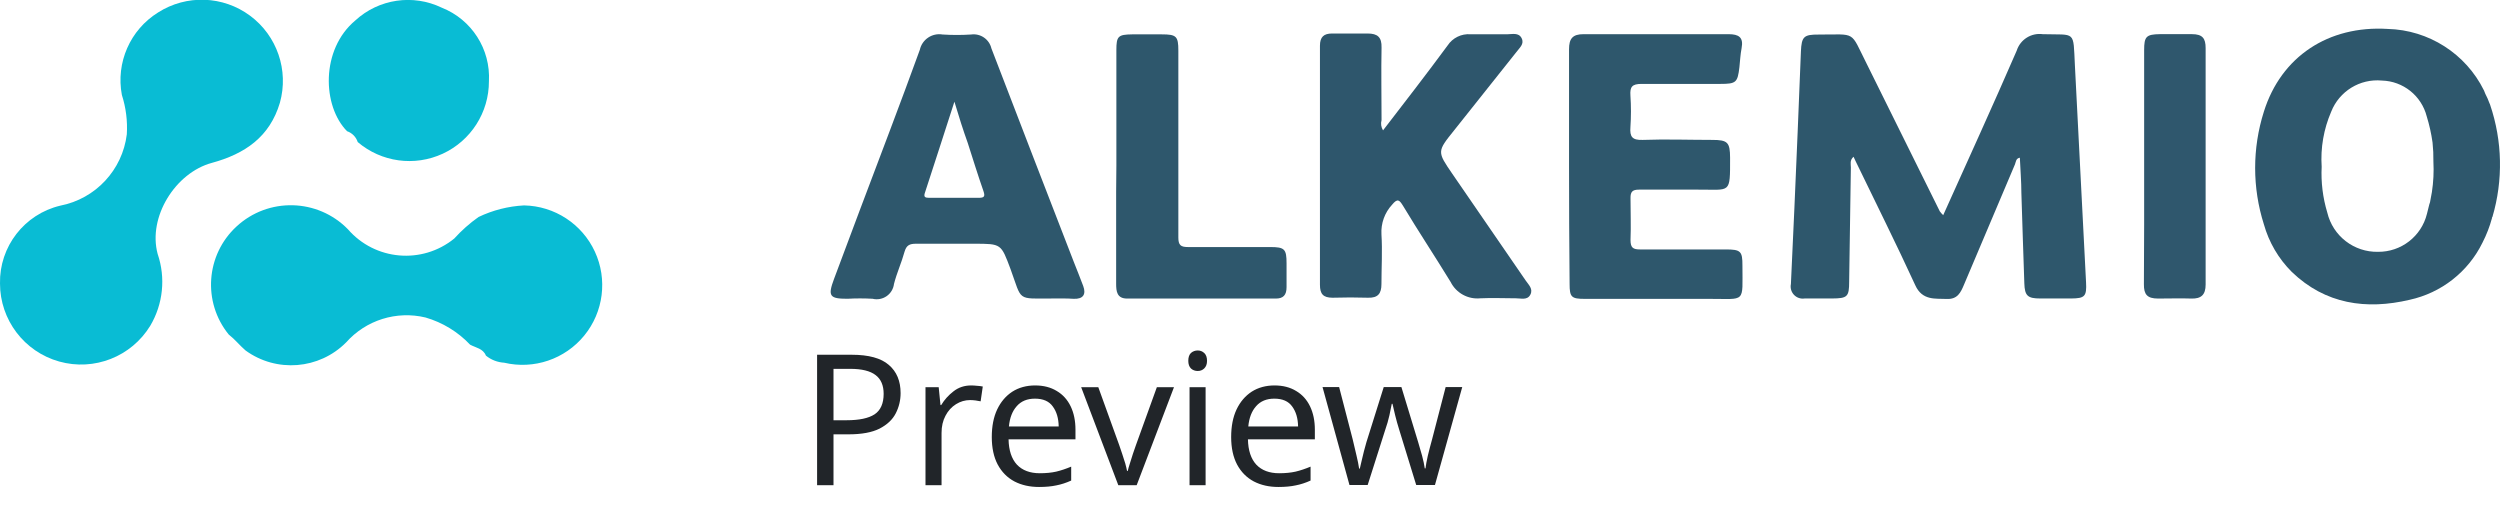
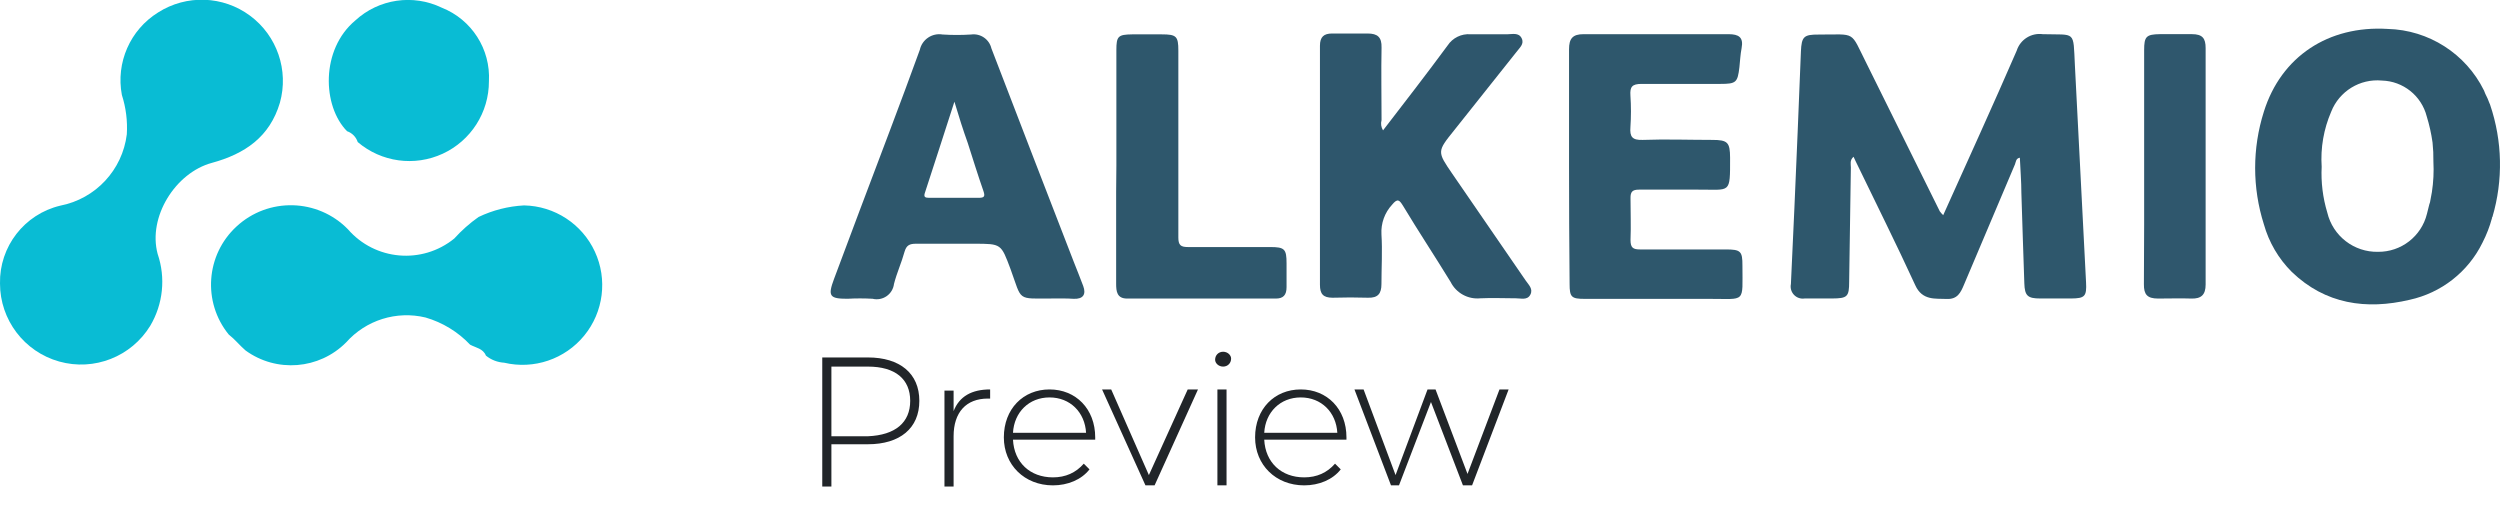
<svg xmlns="http://www.w3.org/2000/svg" id="Component_78_1" data-name="Component 78 – 1" width="218.908" height="46.485" viewBox="0 0 218.908 46.485">
  <g id="Component_71_2" data-name="Component 71 – 2">
    <g id="Component_65_13" data-name="Component 65 – 13">
      <g id="OMiqPfyR_400x400">
        <path id="Path_1" data-name="Path 1" d="M18.049,38.732a6.867,6.867,0,0,1,5.277-6.819,7.266,7.266,0,0,0,5.827-6.246,9.356,9.356,0,0,0-.433-3.448A6.977,6.977,0,0,1,31.886,15a7.107,7.107,0,0,1,10.672,7.9c-.891,3-3.067,4.48-5.968,5.27-3.179.866-5.607,4.725-4.737,7.97a7.548,7.548,0,0,1-.643,6.283,7.1,7.1,0,0,1-13.161-3.694Z" transform="translate(-18.049 -13.905)" fill="#09bcd4" />
        <path id="Path_2" data-name="Path 2" d="M98.587,102.053a6.925,6.925,0,0,1,.681-9.456,7,7,0,0,1,9.753.236,6.718,6.718,0,0,0,9.313.819,12.865,12.865,0,0,1,2.129-1.888,10.508,10.508,0,0,1,3.986-1.015,6.981,6.981,0,1,1-1.74,13.774,2.779,2.779,0,0,1-1.6-.622c-.25-.625-.889-.688-1.385-.957a8.734,8.734,0,0,0-3.9-2.379,7.087,7.087,0,0,0-6.959,2.183,6.79,6.79,0,0,1-8.808.7C99.548,103.01,99.125,102.472,98.587,102.053Z" transform="translate(-78.56 -72.763)" fill="#09bcd4" />
        <path id="Path_3" data-name="Path 3" d="M142.72,25.388c-2.162-2.187-2.332-7.144.725-9.7a6.809,6.809,0,0,1,7.563-1.118,6.549,6.549,0,0,1,4.134,6.452,6.97,6.97,0,0,1-11.488,5.317A1.493,1.493,0,0,0,142.72,25.388Z" transform="translate(-112.33 -13.899)" fill="#09bcd4" />
      </g>
    </g>
-     <text id="Preview" transform="translate(70 42.485)" fill="#212529" font-size="16" font-family="Montserrat-Light, Montserrat" font-weight="300">
-       <tspan x="0" y="0">Preview</tspan>
-     </text>
+     <g class="st1">
+       <path class="st2" d="M80.5,35.1c0,2.4-1.7,3.8-4.5,3.8h-3.2v3.7H72V31.3h4C78.8,31.3,80.5,32.7,80.5,35.1z M79.7,35.1    c0-1.9-1.3-3-3.7-3h-3.2v6.1H76C78.4,38.1,79.7,37,79.7,35.1z" fill="#212529" />
+       <path class="st2" d="M86.7,34.1v0.8c-0.1,0-0.1,0-0.2,0c-1.9,0-3,1.2-3,3.3v4.4h-0.8v-8.4h0.8V36C84,34.7,85.1,34.1,86.7,34.1z" fill="#212529" />
+       <path class="st2" d="M95.9,38.5h-7.2c0.1,2,1.5,3.3,3.5,3.3c1.1,0,2-0.4,2.7-1.2l0.5,0.5c-0.7,0.9-1.9,1.4-3.2,1.4    c-2.5,0-4.3-1.8-4.3-4.2c0-2.5,1.7-4.2,4-4.2c2.3,0,4,1.7,4,4.2C95.9,38.3,95.9,38.4,95.9,38.5z M88.7,37.9h6.4    c-0.1-1.8-1.4-3.1-3.2-3.1C90.1,34.8,88.8,36.1,88.7,37.9z" fill="#212529" />
+       <path class="st2" d="M104.9,34.1l-3.8,8.4h-0.8l-3.8-8.4h0.8l3.3,7.5l3.4-7.5H104.9z" fill="#212529" />
+       <path class="st2" d="M106.4,31.5c0-0.4,0.3-0.7,0.7-0.7s0.7,0.3,0.7,0.6c0,0.4-0.3,0.7-0.7,0.7S106.4,31.8,106.4,31.5z     M106.6,34.1h0.8v8.4h-0.8V34.1z" fill="#212529" />
+       <path class="st2" d="M117.9,38.5h-7.2c0.1,2,1.5,3.3,3.5,3.3c1.1,0,2-0.4,2.7-1.2l0.5,0.5c-0.7,0.9-1.9,1.4-3.2,1.4    c-2.5,0-4.3-1.8-4.3-4.2c0-2.5,1.7-4.2,4-4.2s4,1.7,4,4.2C117.9,38.3,117.9,38.4,117.9,38.5z M110.7,37.9h6.4    c-0.1-1.8-1.4-3.1-3.2-3.1C112.1,34.8,110.8,36.1,110.7,37.9z" fill="#212529" />
+       <path class="st2" d="M132.1,34.1l-3.2,8.4h-0.8l-2.8-7.3l-2.8,7.3h-0.7l-3.2-8.4h0.8l2.8,7.5l2.8-7.5h0.7l2.8,7.4l2.8-7.4H132.1z" fill="#212529" />
+     </g>
  </g>
  <g id="logo" transform="translate(72.738 2.479)">
    <path id="Path_269" data-name="Path 269" d="M467.344,862.61a16.238,16.238,0,0,0-.2-9.8c0-.05-.042-.092-.058-.142h0a6.433,6.433,0,0,0-.367-.834c-.042-.092-.075-.2-.117-.292h0a9.683,9.683,0,0,0-8.432-5.388c-5.187-.317-9.333,2.419-10.842,7.247a16.3,16.3,0,0,0,0,9.858,9.508,9.508,0,0,0,2.444,4.17c2.944,2.836,6.53,3.336,10.317,2.444a9.316,9.316,0,0,0,6.38-5h0a10.938,10.938,0,0,0,.834-2.152v-.05Zm-10.008,3.061a4.47,4.47,0,0,1-4.454-3.436,11.834,11.834,0,0,1-.492-4.012,10.416,10.416,0,0,1,.834-4.821,4.337,4.337,0,0,1,4.437-2.727,4.17,4.17,0,0,1,3.928,3.136,14.76,14.76,0,0,1,.509,2.285,13.606,13.606,0,0,1,.075,1.668,13.094,13.094,0,0,1-.133,2.685q-.05.334-.125.676a1.428,1.428,0,0,1-.1.392c-.067.267-.125.525-.208.834a4.37,4.37,0,0,1-4.287,3.32Z" transform="translate(-321.835 -846.1)" fill="#2e576c" />
    <path id="Path_270" data-name="Path 270" d="M411.155,862.561c2.193-4.879,4.362-9.624,6.439-14.412a2.1,2.1,0,0,1,2.285-1.443c2.927.083,2.652-.375,2.811,2.735q.475,9.491.976,18.99c.067,1.234-.108,1.409-1.3,1.418h-2.711c-1.1,0-1.359-.234-1.393-1.326-.1-2.635-.167-5.279-.259-7.915,0-1.026-.092-2.043-.133-3.086-.35.058-.342.359-.425.575q-2.218,5.246-4.462,10.534c-.292.7-.575,1.309-1.535,1.259s-2.118.167-2.736-1.2c-1.668-3.636-3.461-7.214-5.213-10.842-.05-.117-.108-.225-.192-.409-.35.309-.234.642-.234.934-.058,3.336-.1,6.672-.15,10.008,0,1.326-.158,1.459-1.5,1.468h-2.4a1.062,1.062,0,0,1-1.2-1.268q.317-6.672.592-13.344c.1-2.344.183-4.687.284-7.022.058-1.293.25-1.485,1.56-1.476,3.336,0,2.727-.359,4.17,2.5l6.43,12.977a2.7,2.7,0,0,0,.3.342Z" transform="translate(-313.743 -846.192)" fill="#2e576c" />
    <path id="Path_271" data-name="Path 271" d="M353.9,855.122c1.927-2.5,3.82-4.946,5.646-7.423a2.2,2.2,0,0,1,2.027-.992h3.194c.442,0,1.009-.175,1.268.342s-.183.834-.467,1.226q-2.711,3.428-5.446,6.847c-1.493,1.86-1.493,1.852-.15,3.811l6.422,9.341c.25.367.676.734.4,1.243s-.834.3-1.268.309c-1.034,0-2.077-.05-3.1,0a2.619,2.619,0,0,1-2.61-1.435c-1.368-2.235-2.811-4.412-4.17-6.672-.317-.509-.475-.667-.951-.092a3.52,3.52,0,0,0-.934,2.594c.092,1.451,0,2.9,0,4.362,0,.834-.309,1.218-1.176,1.193q-1.551-.05-3.1,0c-.834,0-1.109-.334-1.109-1.134V847.716c0-.784.342-1.076,1.068-1.076h3.1c.884,0,1.251.325,1.226,1.234-.042,2.11,0,4.228,0,6.347A1.134,1.134,0,0,0,353.9,855.122Z" transform="translate(-305.535 -846.185)" fill="#2e566c" />
    <path id="Path_272" data-name="Path 272" d="M316.443,869.854c-3.186,0-2.644.275-3.686-2.577-.834-2.21-.784-2.218-3.178-2.218h-5.1c-.55,0-.834.125-1,.692-.259.951-.684,1.868-.926,2.827a1.526,1.526,0,0,1-1.877,1.3,19.383,19.383,0,0,0-2.2,0c-1.576,0-1.735-.234-1.168-1.751l2.227-5.946c1.768-4.7,3.57-9.383,5.279-14.1a1.743,1.743,0,0,1,1.993-1.343,19.249,19.249,0,0,0,2.5,0,1.6,1.6,0,0,1,1.776,1.218c2.385,6.23,4.8,12.452,7.206,18.673.275.709.567,1.409.834,2.135s0,1.151-.834,1.118C317.643,869.837,317.018,869.854,316.443,869.854Zm-8.6-17.231c-.917,2.827-1.735,5.4-2.577,7.956-.133.375,0,.459.334.459h4.387c.467,0,.559-.125.4-.584-.484-1.393-.926-2.811-1.376-4.22C308.611,855.117,308.253,854,307.844,852.623Z" transform="translate(-297.01 -846.196)" fill="#2e576c" />
    <path id="Path_273" data-name="Path 273" d="M374.53,858.236V848.028c0-.926.309-1.318,1.268-1.318h12.7c.884,0,1.326.267,1.143,1.218-.108.55-.133,1.118-.192,1.668-.158,1.343-.284,1.468-1.668,1.468h-6.9c-.834,0-1.026.259-.976,1.017a20.449,20.449,0,0,1,0,2.769c-.067.834.15,1.151,1.076,1.118,2.027-.075,4.062,0,6.1,0,1.343,0,1.543.217,1.551,1.56,0,3.219.067,2.777-2.777,2.794h-5.2c-.567,0-.751.183-.742.742,0,1.218.05,2.444,0,3.661,0,.667.2.834.834.834h7.506c1.3,0,1.468.15,1.46,1.409,0,3.336.325,2.911-2.9,2.919h-10.9c-1.176,0-1.334-.15-1.334-1.309Q374.53,863.39,374.53,858.236Z" transform="translate(-309.878 -846.196)" fill="#2e576c" />
    <path id="Path_274" data-name="Path 274" d="M327,858.231V848.114c0-1.218.15-1.368,1.376-1.384h2.6c1.284,0,1.451.167,1.451,1.426v16.363c0,.659.2.834.834.834h7.206c1.268,0,1.435.175,1.435,1.426v2.085c0,.692-.284,1-.942,1H327.947c-.9,0-.967-.626-.967-1.3v-8.031Z" transform="translate(-301.985 -846.2)" fill="#2e576c" />
    <path id="Path_275" data-name="Path 275" d="M434.907,858.211V848.1c0-1.184.183-1.376,1.384-1.393h2.8c.934,0,1.2.375,1.2,1.218v20.708c0,.884-.375,1.259-1.268,1.226s-1.935,0-2.894,0-1.251-.359-1.243-1.251C434.915,865.15,434.907,861.68,434.907,858.211Z" transform="translate(-319.897 -846.196)" fill="#2f576d" />
  </g>
</svg>
